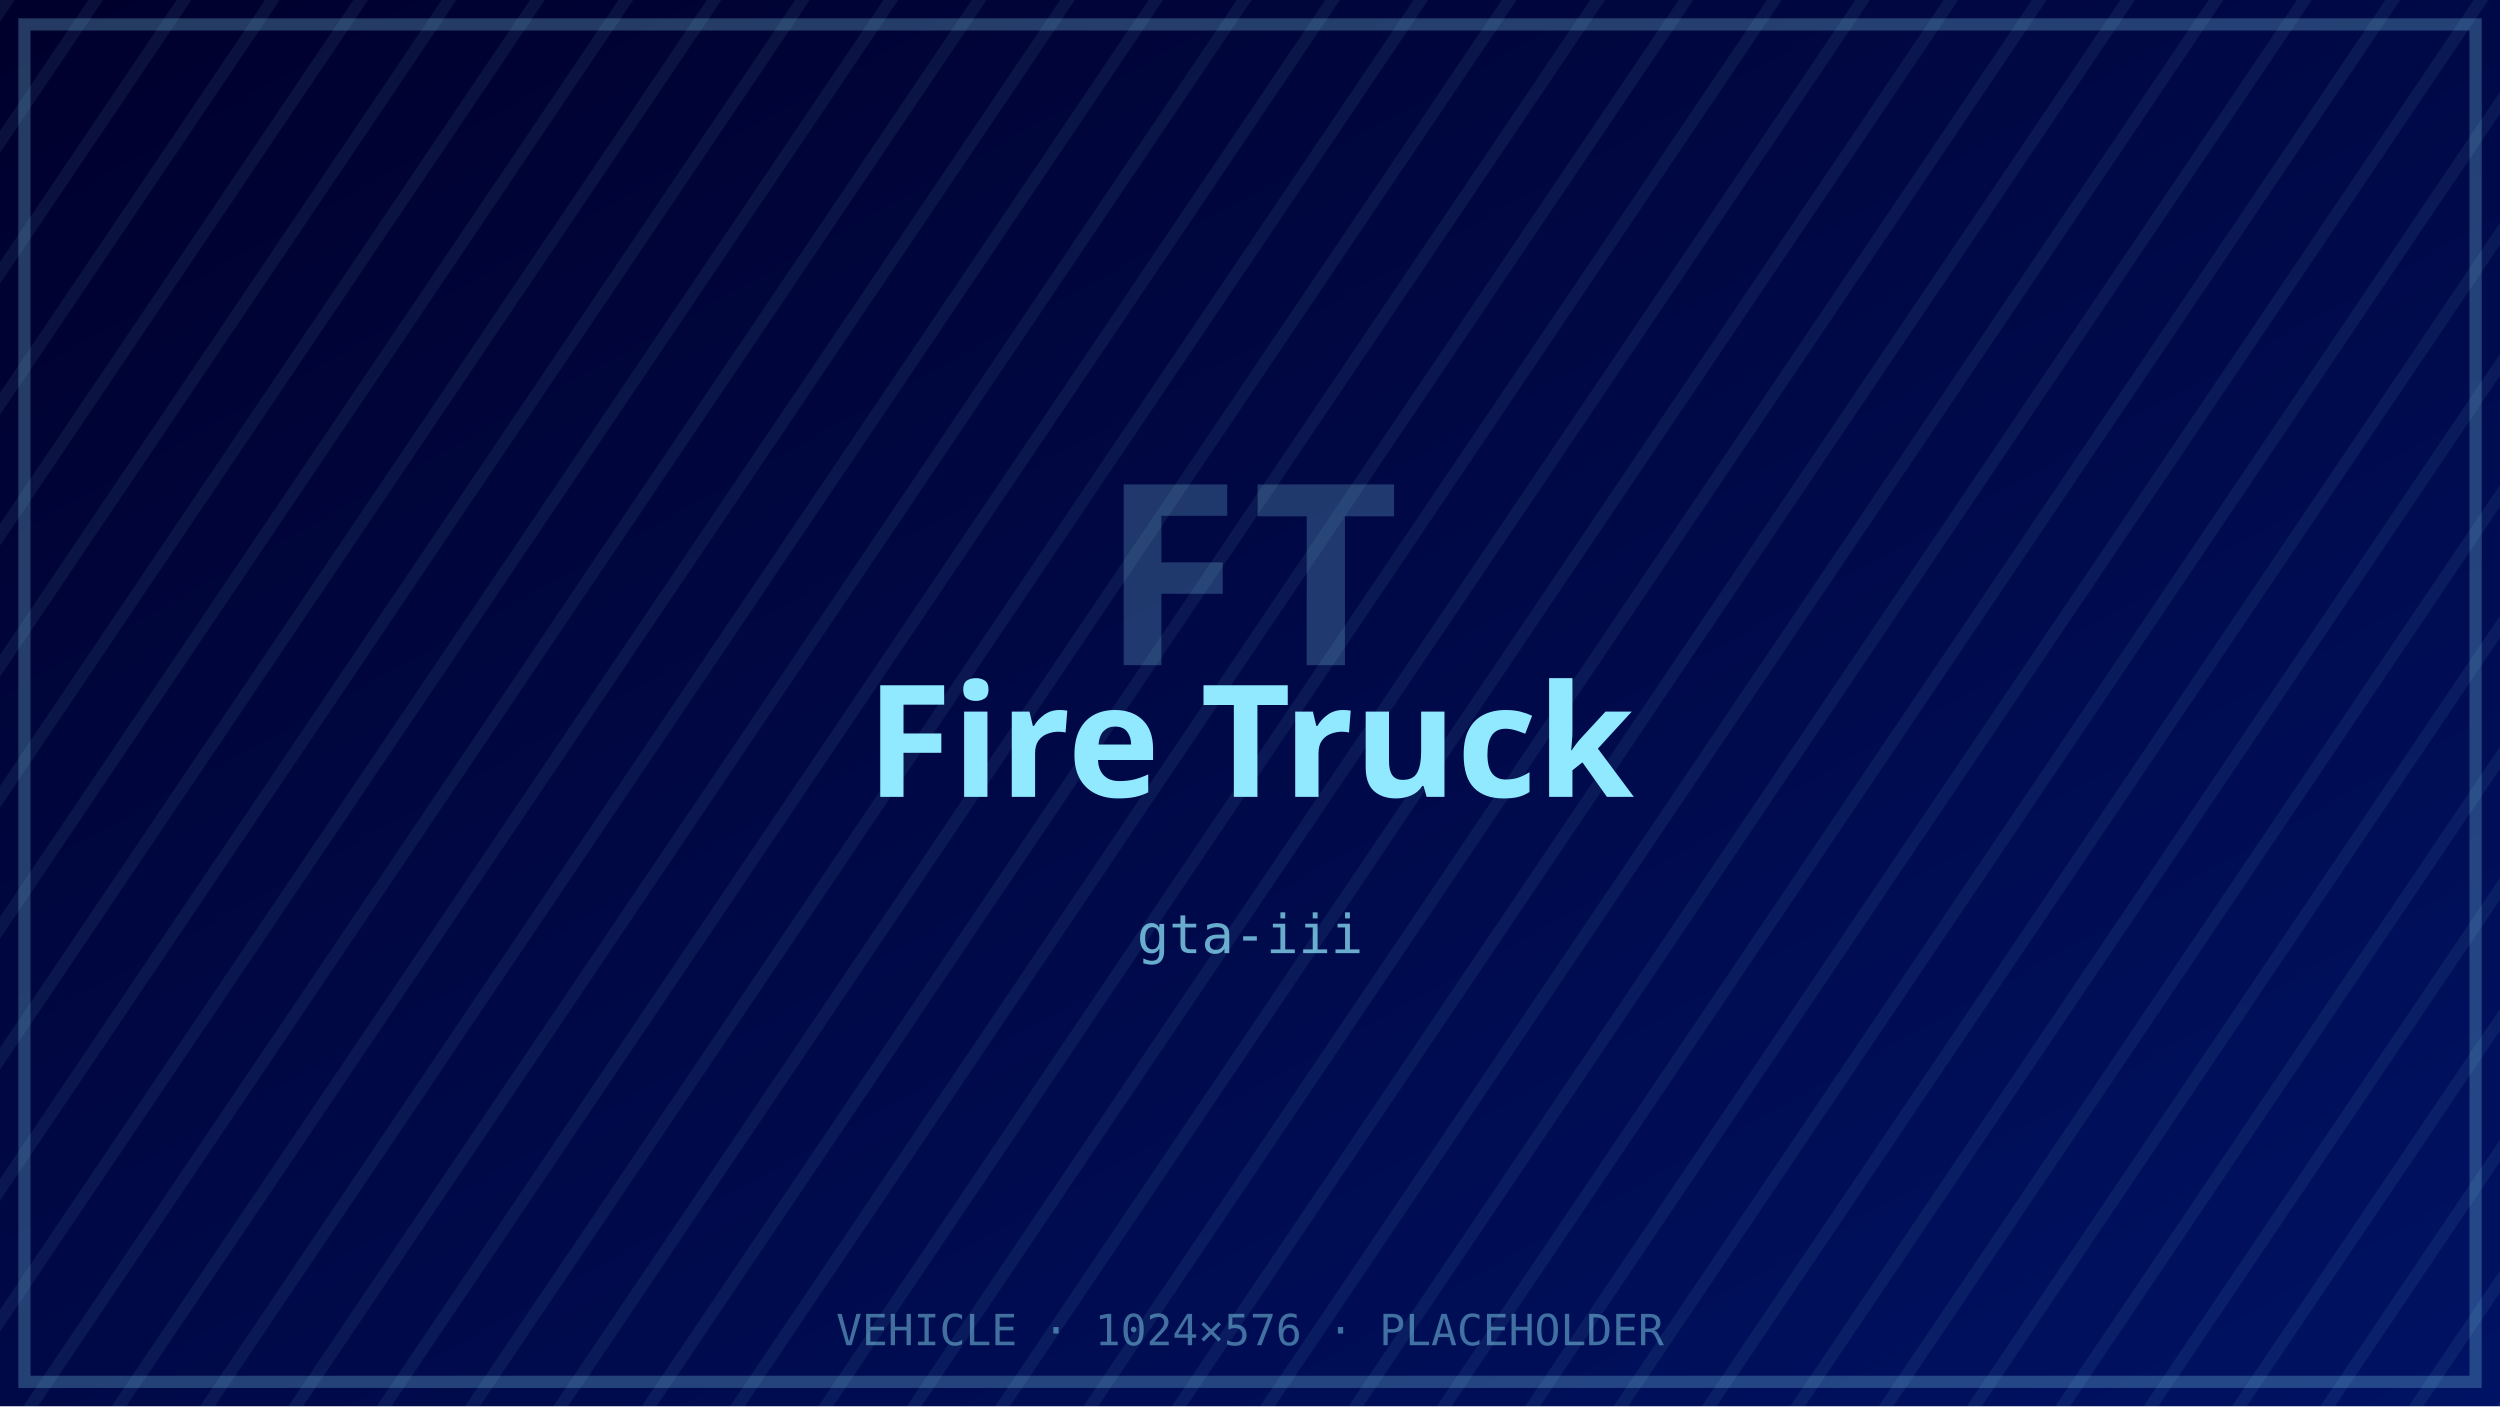
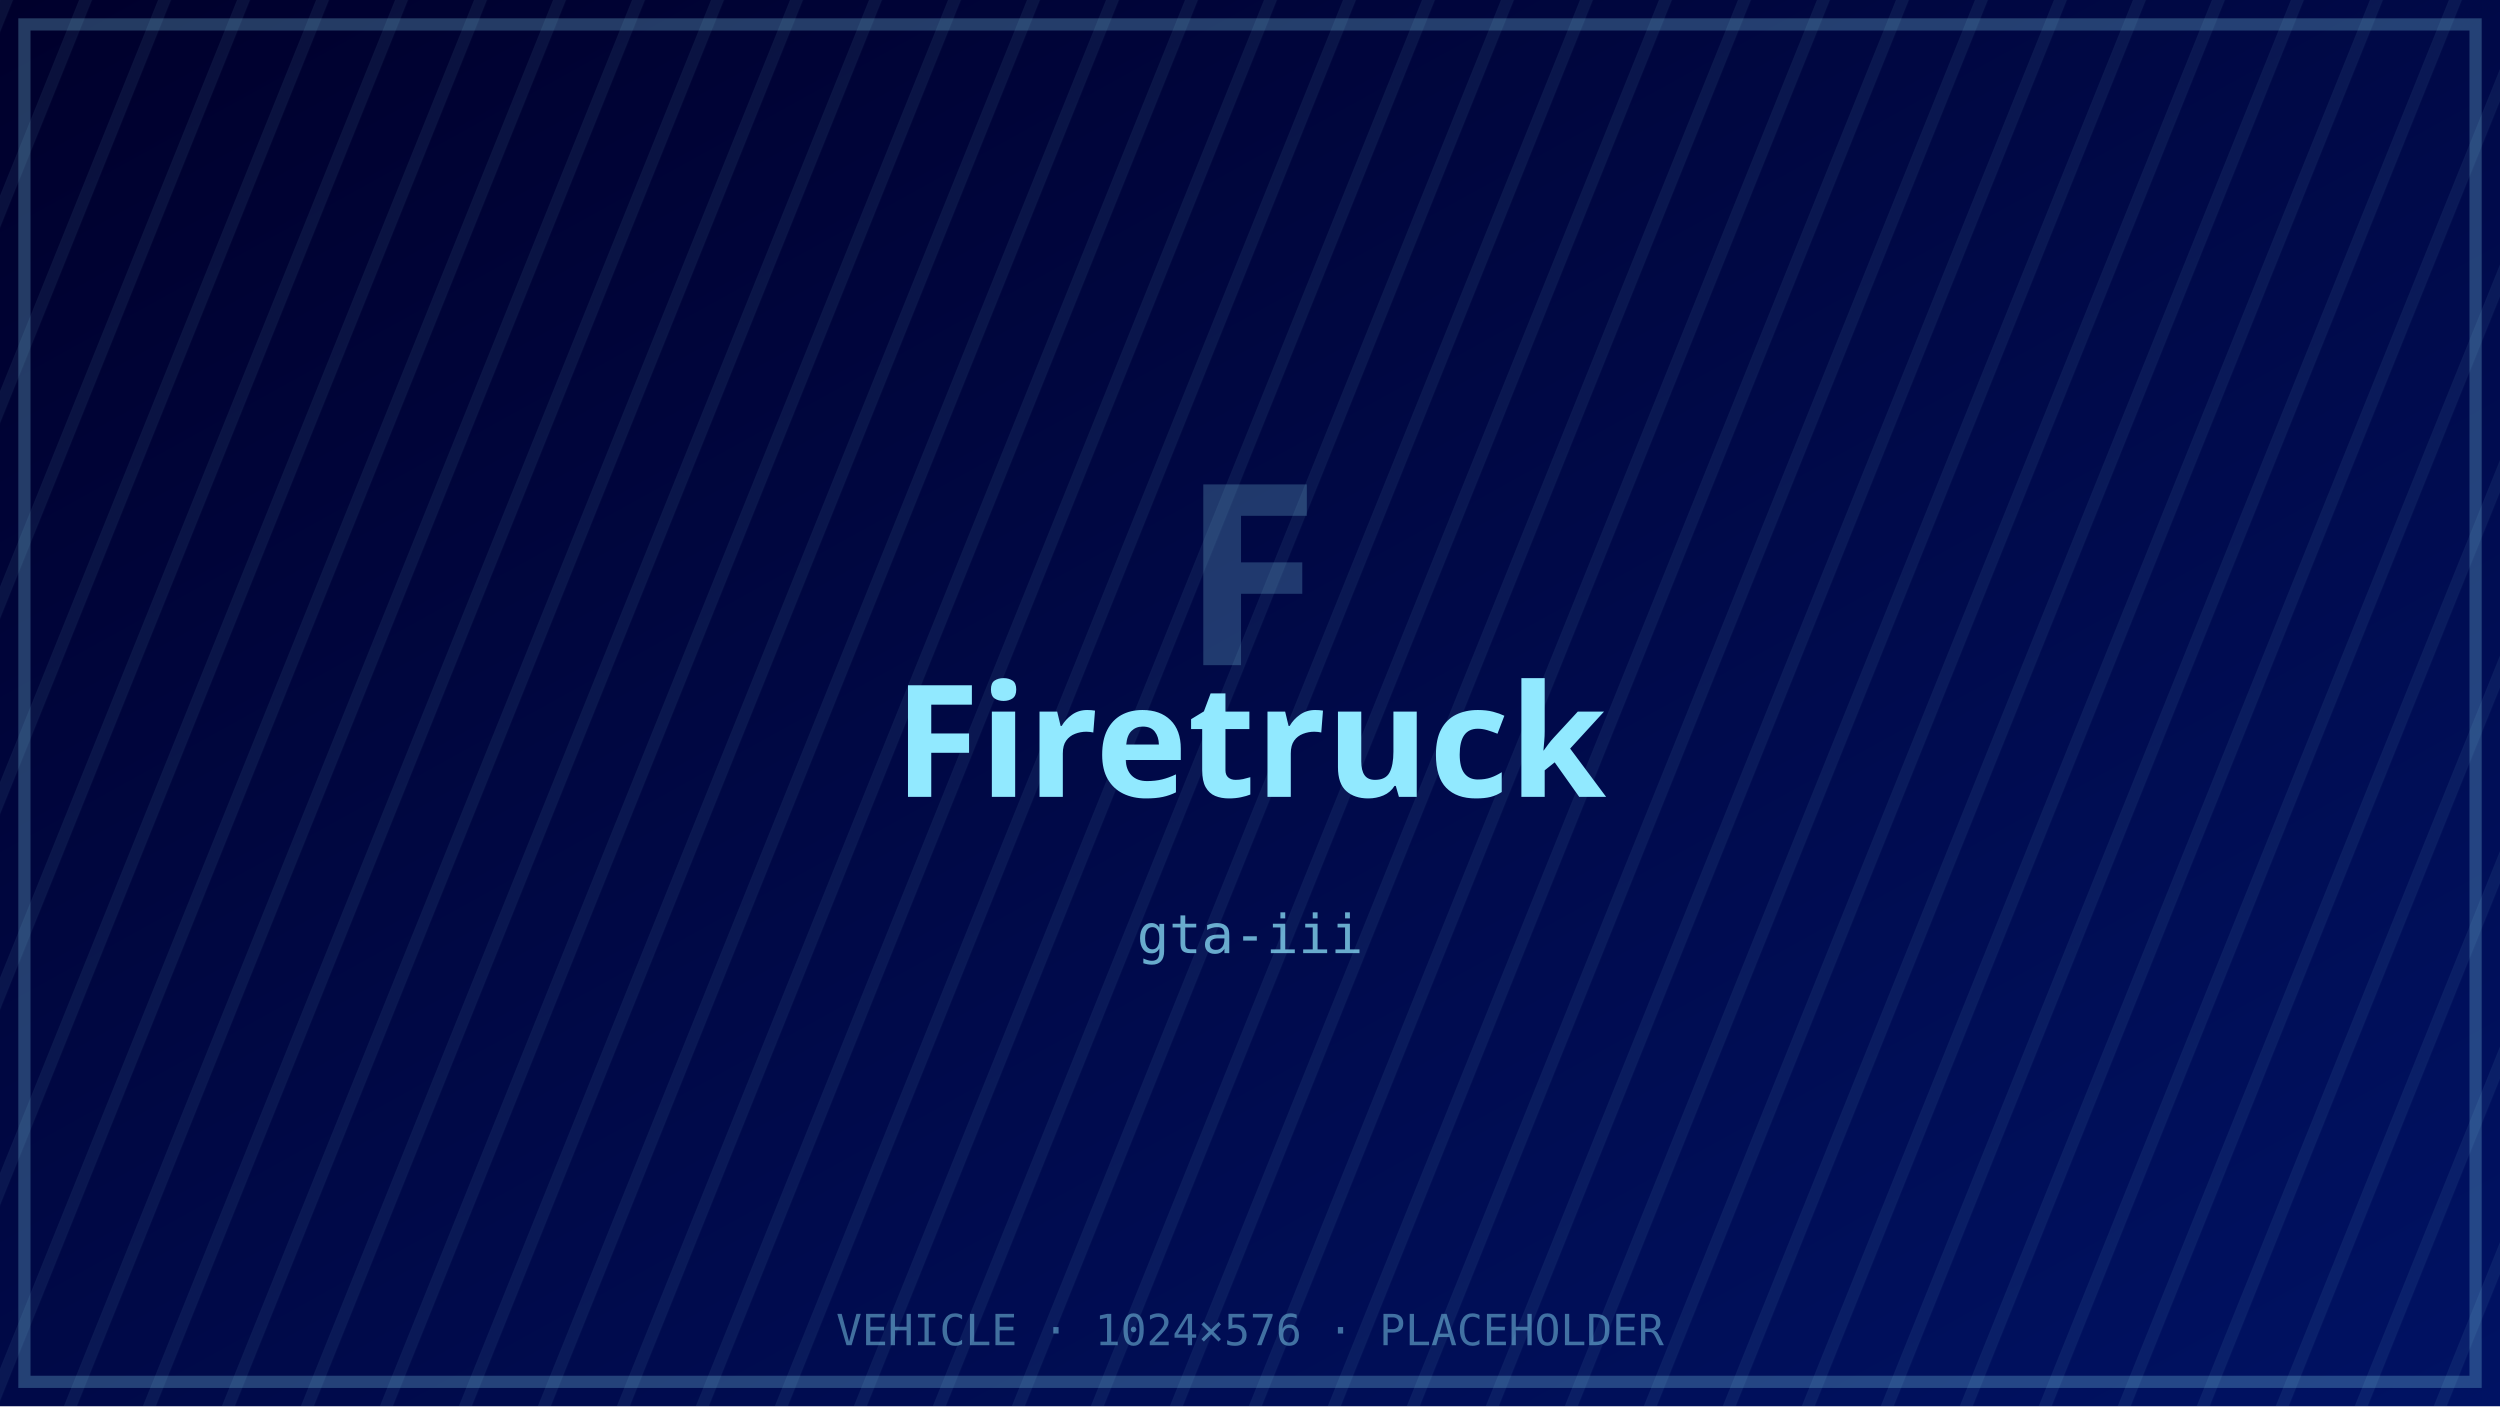
- <svg xmlns="http://www.w3.org/2000/svg" width="1024" height="576" viewBox="0 0 1024 576" role="img" aria-label="Fire Truck — placeholder image">
+ <svg xmlns="http://www.w3.org/2000/svg" width="1024" height="576" viewBox="0 0 1024 576" role="img" aria-label="Firetruck — placeholder image">
  <defs>
    <linearGradient id="g" x1="0" y1="0" x2="1" y2="1">
      <stop offset="0" stop-color="#00002c" />
      <stop offset="1" stop-color="#001263" />
    </linearGradient>
-     <pattern id="p" width="30" height="30" patternUnits="userSpaceOnUse" patternTransform="rotate(34)">
+     <pattern id="p" width="30" height="30" patternUnits="userSpaceOnUse" patternTransform="rotate(22)">
      <rect width="5" height="30" fill="#91e9ff" opacity="0.07" />
    </pattern>
  </defs>
  <rect width="1024" height="576" fill="url(#g)" />
  <rect width="1024" height="576" fill="url(#p)" />
  <rect x="10" y="10" width="1004" height="556" fill="none" stroke="#91e9ff" stroke-opacity="0.25" stroke-width="5" />
-   <text x="512" y="272.448" text-anchor="middle" font-family="ui-sans-serif,system-ui,sans-serif" font-weight="800" font-size="103.68" fill="#91e9ff" fill-opacity="0.22" letter-spacing="5.184">FT</text>
-   <text x="512" y="326.4" text-anchor="middle" font-family="ui-sans-serif,system-ui,sans-serif" font-weight="700" font-size="64" fill="#91e9ff">Fire Truck</text>
+   <text x="512" y="272.448" text-anchor="middle" font-family="ui-sans-serif,system-ui,sans-serif" font-weight="800" font-size="103.68" fill="#91e9ff" fill-opacity="0.22" letter-spacing="5.184">F</text>
+   <text x="512" y="326.4" text-anchor="middle" font-family="ui-sans-serif,system-ui,sans-serif" font-weight="700" font-size="64" fill="#91e9ff">Firetruck</text>
  <text x="512" y="390.4" text-anchor="middle" font-family="ui-monospace,SFMono-Regular,monospace" font-size="22" fill="#91e9ff" fill-opacity="0.72">gta-iii</text>
  <text x="512" y="551" text-anchor="middle" font-family="ui-monospace,SFMono-Regular,monospace" font-size="17.6" fill="#91e9ff" fill-opacity="0.45">VEHICLE · 1024×576 · PLACEHOLDER</text>
</svg>
